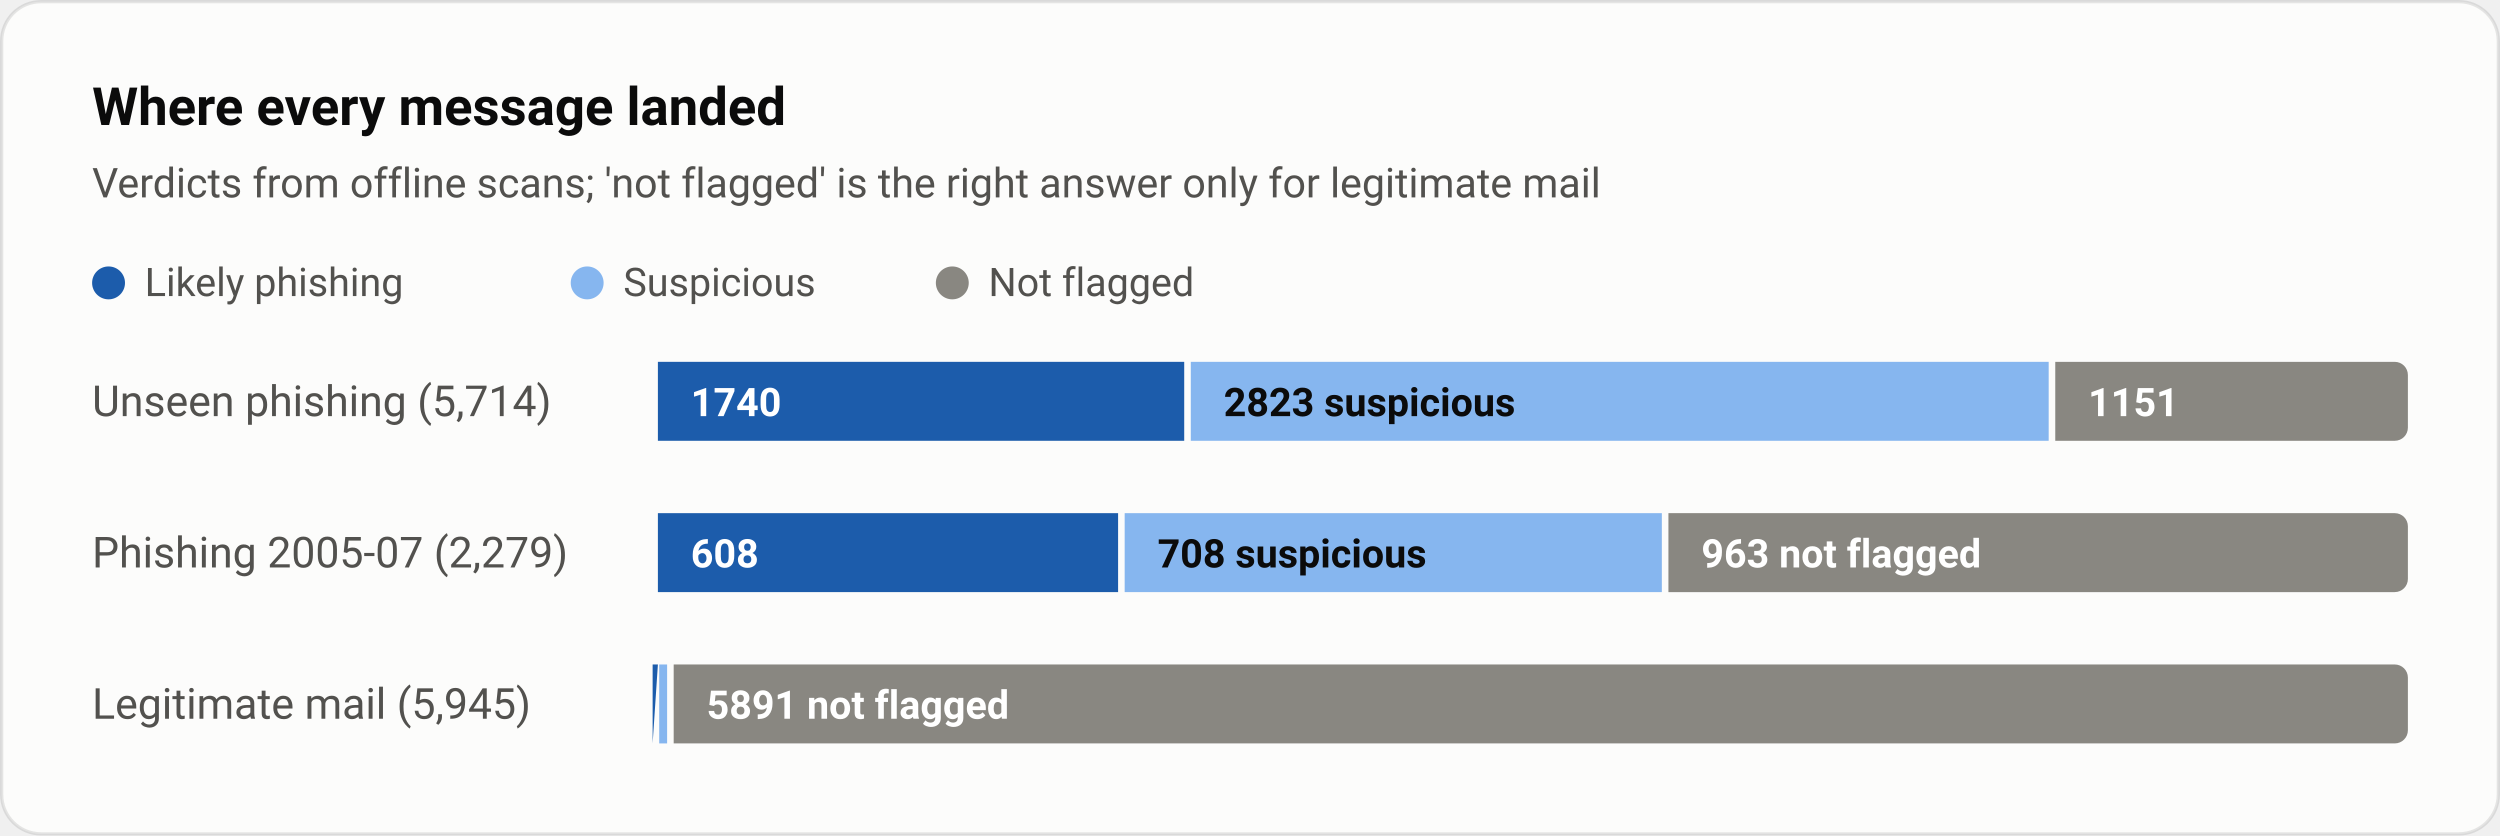
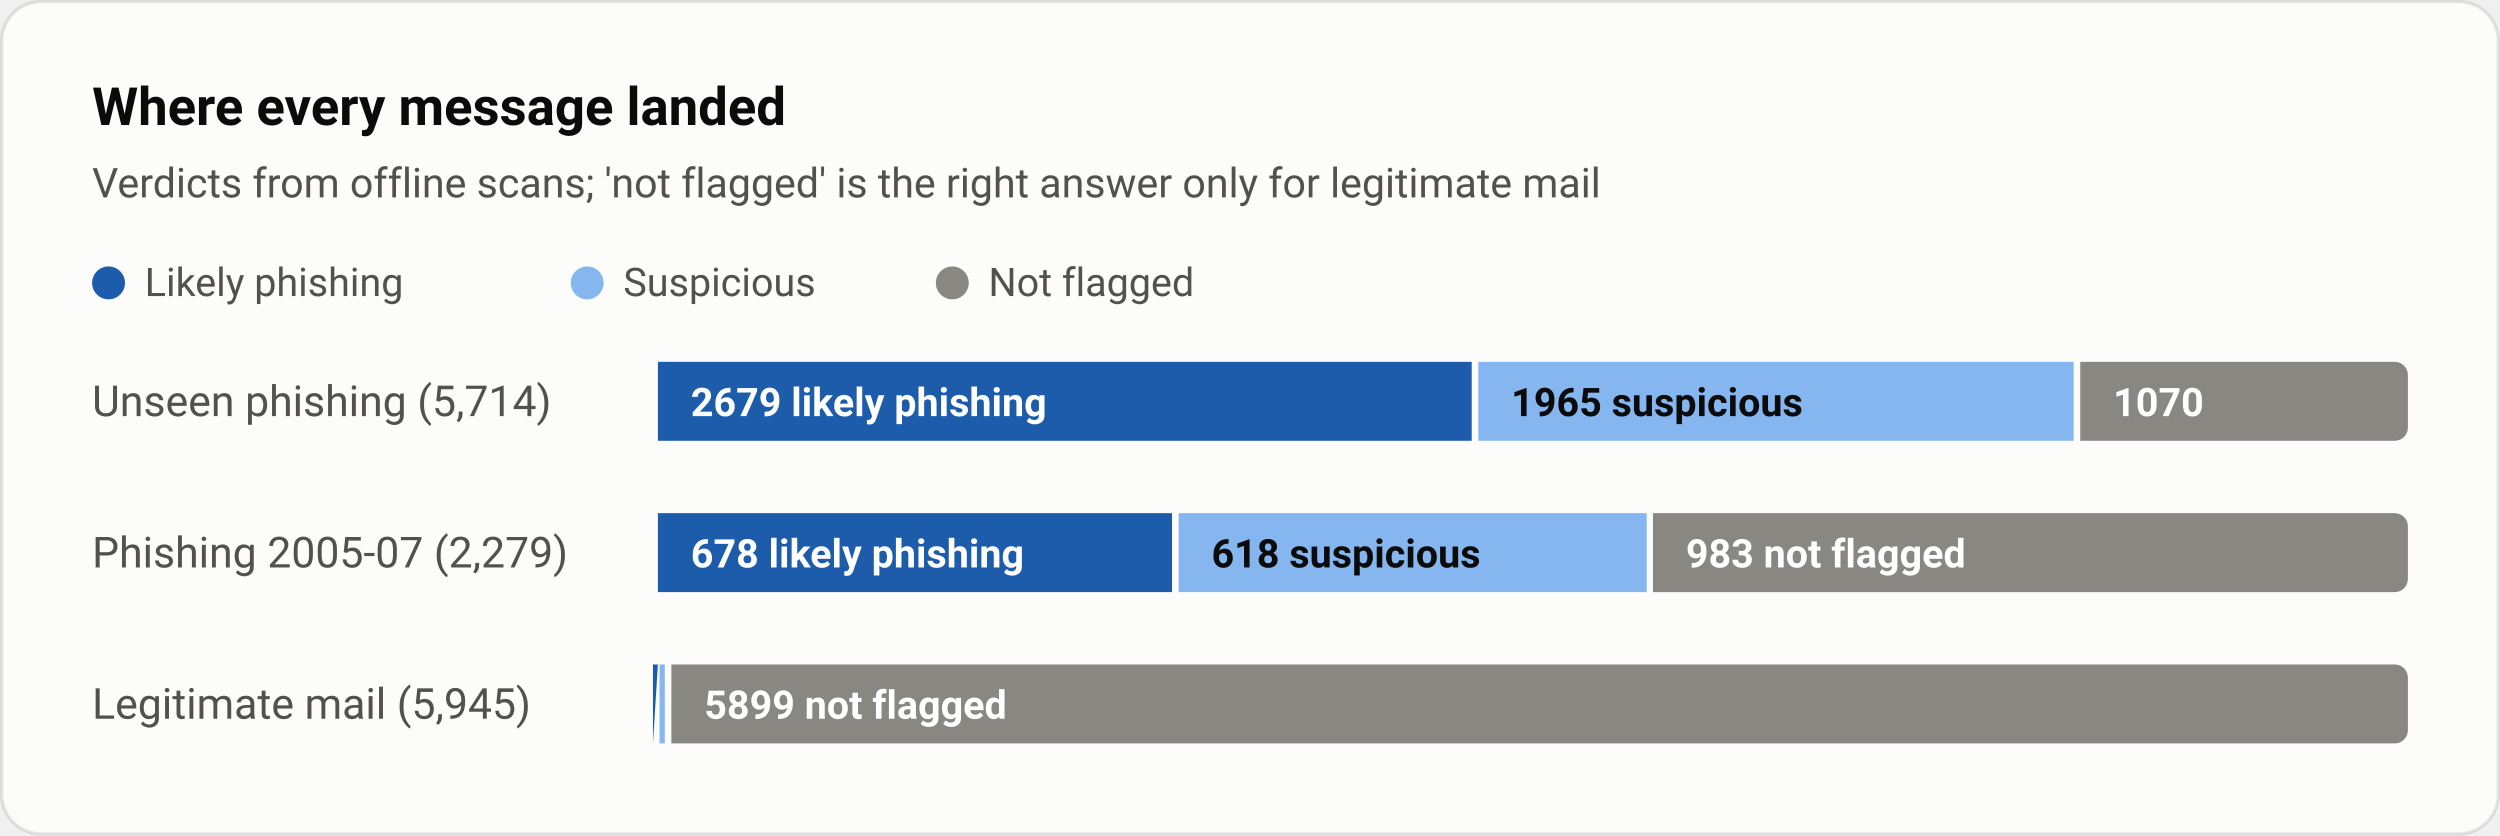
<svg xmlns="http://www.w3.org/2000/svg" width="760" height="254" viewBox="0 0 760 254" font-family="system-ui,-apple-system,'Segoe UI',Roboto,sans-serif" role="img" aria-label="Where every message landed">
  <rect x="0.5" y="0.5" width="759" height="253" rx="12" fill="#fcfcfb" stroke="rgba(11,11,11,0.10)" />
  <text x="28.0" y="38.0" fill="#0b0b0b" font-size="16" font-weight="600" text-anchor="start">Where every message landed</text>
  <text x="28.0" y="60.0" fill="#52514e" font-size="12.5" font-weight="400" text-anchor="start">Verdicts from offline scans; 'not flagged' is the right answer only for legitimate mail</text>
  <circle cx="33.0" cy="86.0" r="5" fill="#1c5cab" />
  <text x="44.0" y="90.0" fill="#52514e" font-size="12" font-weight="400" text-anchor="start">Likely phishing</text>
  <circle cx="178.5" cy="86.0" r="5" fill="#86b6ef" />
  <text x="189.5" y="90.0" fill="#52514e" font-size="12" font-weight="400" text-anchor="start">Suspicious</text>
  <circle cx="289.5" cy="86.0" r="5" fill="#898781" />
  <text x="300.5" y="90.0" fill="#52514e" font-size="12" font-weight="400" text-anchor="start">Not flagged</text>
  <text x="28.0" y="126.5" fill="#52514e" font-size="13" font-weight="400" text-anchor="start">Unseen phishing (5,714)</text>
-   <path d="M200.0 110.0 h160.0 v24 h-160.0 z" fill="#1c5cab" />
-   <text x="210.0" y="126.5" fill="#ffffff" font-size="12" font-weight="600" text-anchor="start">1740</text>
-   <path d="M362.0 110.0 h260.8 v24 h-260.8 z" fill="#86b6ef" />
-   <text x="372.0" y="126.5" fill="#0b0b0b" font-size="12" font-weight="600" text-anchor="start">2823 suspicious</text>
-   <path d="M624.8 110.0 h103.2 a4 4 0 0 1 4 4 v16.0 a4 4 0 0 1 -4 4 h-103.2 z" fill="#898781" />
-   <text x="634.8" y="126.5" fill="#ffffff" font-size="12" font-weight="600" text-anchor="start">1151</text>
+   <path d="M200.0 110.0 h247.4 v24 h-247.4 z" fill="#1c5cab" />
+   <text x="210.0" y="126.5" fill="#ffffff" font-size="12" font-weight="600" text-anchor="start">2679 likely phishing</text>
+   <path d="M449.4 110.0 h181.0 v24 h-181.0 z" fill="#86b6ef" />
+   <text x="459.4" y="126.5" fill="#0b0b0b" font-size="12" font-weight="600" text-anchor="start">1965 suspicious</text>
+   <path d="M632.4 110.0 h95.6 a4 4 0 0 1 4 4 v16.0 a4 4 0 0 1 -4 4 h-95.6 z" fill="#898781" />
+   <text x="642.4" y="126.5" fill="#ffffff" font-size="12" font-weight="600" text-anchor="start">1070</text>
  <text x="28.0" y="172.5" fill="#52514e" font-size="13" font-weight="400" text-anchor="start">Phishing 2005-07 (2,279)</text>
-   <path d="M200.0 156.0 h139.9 v24 h-139.9 z" fill="#1c5cab" />
-   <text x="210.0" y="172.5" fill="#ffffff" font-size="12" font-weight="600" text-anchor="start">608</text>
-   <path d="M341.9 156.0 h163.3 v24 h-163.3 z" fill="#86b6ef" />
-   <text x="351.9" y="172.5" fill="#0b0b0b" font-size="12" font-weight="600" text-anchor="start">708 suspicious</text>
-   <path d="M507.2 156.0 h220.8 a4 4 0 0 1 4 4 v16.0 a4 4 0 0 1 -4 4 h-220.8 z" fill="#898781" />
-   <text x="517.2" y="172.5" fill="#ffffff" font-size="12" font-weight="600" text-anchor="start">963 not flagged</text>
+   <path d="M200.0 156.0 h156.3 v24 h-156.3 z" fill="#1c5cab" />
+   <text x="210.0" y="172.5" fill="#ffffff" font-size="12" font-weight="600" text-anchor="start">678 likely phishing</text>
+   <path d="M358.3 156.0 h142.3 v24 h-142.3 z" fill="#86b6ef" />
+   <text x="368.3" y="172.5" fill="#0b0b0b" font-size="12" font-weight="600" text-anchor="start">618 suspicious</text>
+   <path d="M502.5 156.0 h225.5 a4 4 0 0 1 4 4 v16.0 a4 4 0 0 1 -4 4 h-225.5 z" fill="#898781" />
+   <text x="512.5" y="172.5" fill="#ffffff" font-size="12" font-weight="600" text-anchor="start">983 not flagged</text>
  <text x="28.0" y="218.5" fill="#52514e" font-size="13" font-weight="400" text-anchor="start">Legitimate mail (5,945)</text>
-   <path d="M200.0 202.0 h-1.6 v24 h--1.6 z" fill="#1c5cab" />
-   <path d="M200.4 202.0 h2.4 v24 h-2.4 z" fill="#86b6ef" />
-   <path d="M204.8 202.0 h523.2 a4 4 0 0 1 4 4 v16.0 a4 4 0 0 1 -4 4 h-523.2 z" fill="#898781" />
-   <text x="214.8" y="218.5" fill="#ffffff" font-size="12" font-weight="600" text-anchor="start">5891 not flagged</text>
+   <path d="M200.0 202.0 h-1.5 v24 h--1.5 z" fill="#1c5cab" />
+   <path d="M200.5 202.0 h1.6 v24 h-1.6 z" fill="#86b6ef" />
+   <path d="M204.1 202.0 h523.9 a4 4 0 0 1 4 4 v16.0 a4 4 0 0 1 -4 4 h-523.9 z" fill="#898781" />
+   <text x="214.1" y="218.5" fill="#ffffff" font-size="12" font-weight="600" text-anchor="start">5899 not flagged</text>
</svg>
